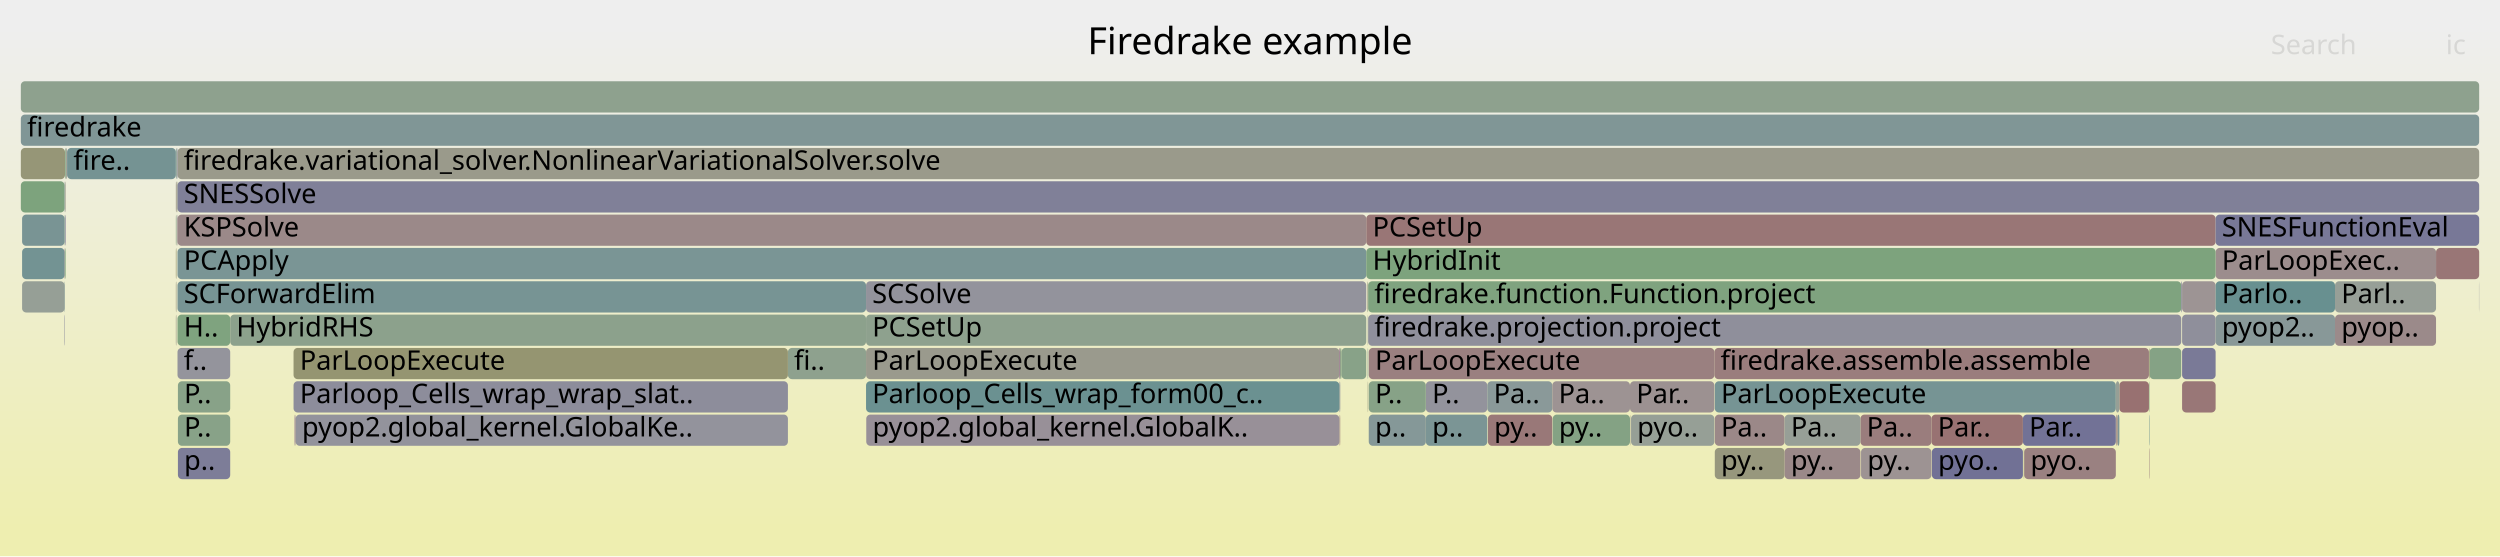
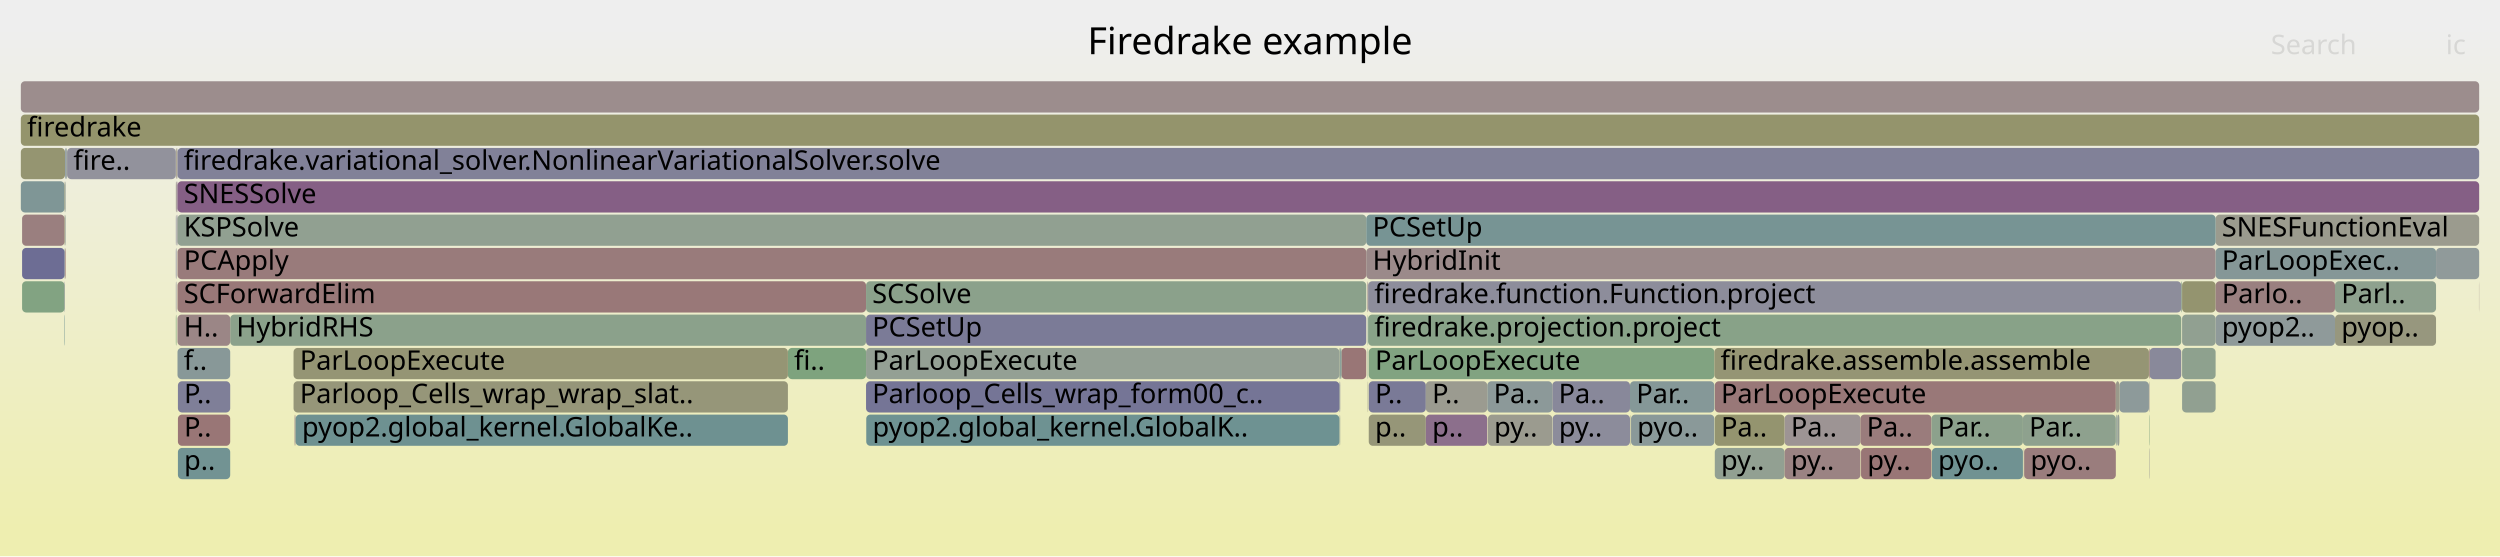
<svg xmlns="http://www.w3.org/2000/svg" version="1.1" width="1200" height="267" viewBox="0 0 1200 267">
  <defs>
    <linearGradient id="background" y1="0" y2="1" x1="0" x2="0">
      <stop stop-color="#eeeeee" offset="5%" />
      <stop stop-color="#eeeeb0" offset="95%" />
    </linearGradient>
  </defs>
  <style type="text/css">
	text { font-family:Verdana; font-size:13px; fill:rgb(0,0,0); }
	#search, #ignorecase { opacity:0.1; cursor:pointer; }
	#search:hover, #search.show, #ignorecase:hover, #ignorecase.show { opacity:1; }
	#subtitle { text-anchor:middle; font-color:rgb(160,160,160); }
	#title { text-anchor:middle; font-size:18px}
	#unzoom { cursor:pointer; }
	#frames &gt; *:hover { stroke:black; stroke-width:0.5; cursor:pointer; }
	.hide { display:none; }
	.parent { opacity:0.5; }
</style>
  <rect x="0.0" y="0" width="1200.0" height="267.0" fill="url(#background)" />
  <text id="title" x="600.00" y="26">Firedrake example</text>
  <text id="details" x="10.00" y="249"> </text>
  <text id="unzoom" x="10.00" y="26" class="hide">Reset Zoom</text>
  <text id="search" x="1090.00" y="26">Search</text>
  <text id="ignorecase" x="1174.00" y="26">ic</text>
  <text id="matched" x="1090.00" y="249"> </text>
  <g id="frames">
    <g>
-       <rect x="84.4" y="119" width="0.3" height="15.0" fill="rgb(148.52,148.52,112.059)" rx="2" ry="2" />
+       <rect x="1189.9" y="135" width="0.1" height="15.0" fill="rgb(155.172,136.32,136.32)" rx="2" ry="2" />
+       <text x="1192.87" y="145.5" />
+     </g>
+     <g>
+       <rect x="10.0" y="87" width="21.0" height="15.0" fill="rgb(126.91,149.94,149.94)" rx="2" ry="2" />
+       <text x="13.00" y="97.5" />
+     </g>
+     <g>
+       <rect x="378.2" y="167" width="37.5" height="15.0" fill="rgb(125.516,163.288,125.516)" rx="2" ry="2" />
+       <text x="381.15" y="177.5">fi..</text>
+     </g>
+     <g>
+       <rect x="10.6" y="135" width="20.4" height="15.0" fill="rgb(130.157,162.533,130.157)" rx="2" ry="2" />
+       <text x="13.59" y="145.5" />
+     </g>
+     <g>
+       <rect x="85.1" y="103" width="0.1" height="15.0" fill="rgb(152.608,116.664,116.664)" rx="2" ry="2" />
+       <text x="88.08" y="113.5" />
+     </g>
+     <g>
+       <rect x="1031.6" y="183" width="0.2" height="15.0" fill="rgb(156.126,143.633,143.633)" rx="2" ry="2" />
+       <text x="1034.61" y="193.5" />
+     </g>
+     <g>
+       <rect x="1047.0" y="135" width="0.4" height="15.0" fill="rgb(136.019,161.578,136.019)" rx="2" ry="2" />
+       <text x="1049.96" y="145.5" />
+     </g>
+     <g>
+       <rect x="31.0" y="151" width="0.2" height="15.0" fill="rgb(110.08,145.576,145.576)" rx="2" ry="2" />
+       <text x="34.02" y="161.5" />
+     </g>
+     <g>
+       <rect x="1017.3" y="183" width="14.2" height="15.0" fill="rgb(140.971,153.585,153.585)" rx="2" ry="2" />
+       <text x="1020.30" y="193.5" />
+     </g>
+     <g>
+       <rect x="1047.4" y="135" width="16.1" height="15.0" fill="rgb(148.236,148.236,110.681)" rx="2" ry="2" />
+       <text x="1050.44" y="145.5" />
+     </g>
+     <g>
+       <rect x="1031.8" y="167" width="15.2" height="15.0" fill="rgb(137.207,137.207,153.976)" rx="2" ry="2" />
+       <text x="1034.79" y="177.5" />
+     </g>
+     <g>
+       <rect x="415.7" y="183" width="227.2" height="15.0" fill="rgb(116.686,116.686,150.004)" rx="2" ry="2" />
+       <text x="418.67" y="193.5">Parloop_Cells_wrap_form00_c..</text>
+     </g>
+     <g>
+       <rect x="656.3" y="135" width="0.2" height="15.0" fill="rgb(156.152,143.831,143.831)" rx="2" ry="2" />
+       <text x="659.30" y="145.5" />
+     </g>
+     <g>
+       <rect x="823.1" y="183" width="192.5" height="15.0" fill="rgb(153.08,120.283,120.283)" rx="2" ry="2" />
+       <text x="826.09" y="193.5">ParLoopExecute</text>
+     </g>
+     <g>
+       <rect x="643.9" y="167" width="11.9" height="15.0" fill="rgb(152.775,117.94,117.94)" rx="2" ry="2" />
+       <text x="646.92" y="177.5" />
+     </g>
+     <g>
+       <rect x="1063.5" y="135" width="57.3" height="15.0" fill="rgb(154.087,127.999,127.999)" rx="2" ry="2" />
+       <text x="1066.48" y="145.5">Parlo..</text>
+     </g>
+     <g>
+       <rect x="31.0" y="135" width="0.2" height="15.0" fill="rgb(140.121,140.121,154.54)" rx="2" ry="2" />
+       <text x="34.02" y="145.5" />
+     </g>
+     <g>
+       <rect x="84.4" y="71" width="0.3" height="15.0" fill="rgb(154.741,133.017,133.017)" rx="2" ry="2" />
+       <text x="87.41" y="81.5" />
+     </g>
+     <g>
+       <rect x="927.3" y="215" width="43.7" height="15.0" fill="rgb(111.771,146.015,146.015)" rx="2" ry="2" />
+       <text x="930.27" y="225.5">pyo..</text>
+     </g>
+     <g>
+       <rect x="642.9" y="167" width="0.4" height="15.0" fill="rgb(141.765,160.643,141.765)" rx="2" ry="2" />
+       <text x="645.87" y="177.5" />
+     </g>
+     <g>
+       <rect x="84.4" y="119" width="0.3" height="15.0" fill="rgb(125.854,125.854,151.778)" rx="2" ry="2" />
      <text x="87.41" y="129.5" />
    </g>
    <g>
-       <rect x="140.9" y="183" width="237.3" height="15.0" fill="rgb(141.077,141.077,154.725)" rx="2" ry="2" />
+       <rect x="1047.4" y="151" width="16.1" height="15.0" fill="rgb(145.277,160.071,145.277)" rx="2" ry="2" />
+       <text x="1050.44" y="161.5" />
+     </g>
+     <g>
+       <rect x="714.2" y="199" width="30.9" height="15.0" fill="rgb(154.886,154.886,142.909)" rx="2" ry="2" />
+       <text x="717.17" y="209.5">py..</text>
+     </g>
+     <g>
+       <rect x="657.0" y="183" width="27.4" height="15.0" fill="rgb(121.912,121.912,151.015)" rx="2" ry="2" />
+       <text x="660.02" y="193.5">P..</text>
+     </g>
+     <g>
+       <rect x="10.0" y="55" width="1180.0" height="15.0" fill="rgb(147.684,147.684,108.005)" rx="2" ry="2" />
+       <text x="13.00" y="65.5">firedrake</text>
+     </g>
+     <g>
+       <rect x="85.2" y="119" width="570.6" height="15.0" fill="rgb(153.381,122.584,122.584)" rx="2" ry="2" />
+       <text x="88.22" y="129.5">PCApply</text>
+     </g>
+     <g>
+       <rect x="10.6" y="103" width="20.4" height="15.0" fill="rgb(153.936,126.841,126.841)" rx="2" ry="2" />
+       <text x="13.59" y="113.5" />
+     </g>
+     <g>
+       <rect x="84.9" y="71" width="0.2" height="15.0" fill="rgb(145.529,160.03,145.529)" rx="2" ry="2" />
+       <text x="87.90" y="81.5" />
+     </g>
+     <g>
+       <rect x="31.2" y="87" width="0.3" height="15.0" fill="rgb(149.209,159.431,149.209)" rx="2" ry="2" />
+       <text x="34.17" y="97.5" />
+     </g>
+     <g>
+       <rect x="85.2" y="135" width="330.5" height="15.0" fill="rgb(153.088,120.342,120.342)" rx="2" ry="2" />
+       <text x="88.22" y="145.5">SCForwardElim</text>
+     </g>
+     <g>
+       <rect x="85.4" y="199" width="25.1" height="15.0" fill="rgb(152.722,117.533,117.533)" rx="2" ry="2" />
+       <text x="88.36" y="209.5">P..</text>
+     </g>
+     <g>
+       <rect x="415.7" y="167" width="227.2" height="15.0" fill="rgb(147.933,159.639,147.933)" rx="2" ry="2" />
+       <text x="418.67" y="177.5">ParLoopExecute</text>
+     </g>
+     <g>
+       <rect x="85.1" y="87" width="0.1" height="15.0" fill="rgb(145.453,145.453,155.571)" rx="2" ry="2" />
+       <text x="88.08" y="97.5" />
+     </g>
+     <g>
+       <rect x="31.8" y="71" width="0.4" height="15.0" fill="rgb(144.745,160.158,144.745)" rx="2" ry="2" />
+       <text x="34.77" y="81.5" />
+     </g>
+     <g>
+       <rect x="1120.8" y="135" width="48.5" height="15.0" fill="rgb(141.842,160.63,141.842)" rx="2" ry="2" />
+       <text x="1123.83" y="145.5">Parl..</text>
+     </g>
+     <g>
+       <rect x="657.0" y="199" width="27.4" height="15.0" fill="rgb(150.078,150.078,119.606)" rx="2" ry="2" />
+       <text x="660.02" y="209.5">p..</text>
+     </g>
+     <g>
+       <rect x="656.5" y="167" width="0.2" height="15.0" fill="rgb(113.891,146.564,146.564)" rx="2" ry="2" />
+       <text x="659.53" y="177.5" />
+     </g>
+     <g>
+       <rect x="85.4" y="183" width="25.1" height="15.0" fill="rgb(126.799,126.799,151.961)" rx="2" ry="2" />
+       <text x="88.36" y="193.5">P..</text>
+     </g>
+     <g>
+       <rect x="110.5" y="151" width="305.2" height="15.0" fill="rgb(139.302,161.044,139.302)" rx="2" ry="2" />
+       <text x="113.46" y="161.5">HybridRHS</text>
+     </g>
+     <g>
+       <rect x="31.0" y="119" width="0.2" height="15.0" fill="rgb(139.5,161.012,139.5)" rx="2" ry="2" />
+       <text x="34.02" y="129.5" />
+     </g>
+     <g>
+       <rect x="85.2" y="71" width="1104.8" height="15.0" fill="rgb(128.941,128.941,152.376)" rx="2" ry="2" />
+       <text x="88.22" y="81.5">firedrake.variational_solver.NonlinearVariationalSolver.solve</text>
+     </g>
+     <g>
+       <rect x="85.4" y="215" width="25.1" height="15.0" fill="rgb(114.365,146.687,146.687)" rx="2" ry="2" />
+       <text x="88.36" y="225.5">p..</text>
+     </g>
+     <g>
+       <rect x="1063.5" y="103" width="126.5" height="15.0" fill="rgb(154.662,154.662,141.824)" rx="2" ry="2" />
+       <text x="1066.48" y="113.5">SNESFunctionEval</text>
+     </g>
+     <g>
+       <rect x="745.1" y="183" width="37.3" height="15.0" fill="rgb(136.155,136.155,153.772)" rx="2" ry="2" />
+       <text x="748.14" y="193.5">Pa..</text>
+     </g>
+     <g>
+       <rect x="31.2" y="71" width="0.3" height="15.0" fill="rgb(115.994,147.11,147.11)" rx="2" ry="2" />
+       <text x="34.17" y="81.5" />
+     </g>
+     <g>
+       <rect x="656.5" y="135" width="0.2" height="15.0" fill="rgb(154.638,132.228,132.228)" rx="2" ry="2" />
+       <text x="659.53" y="145.5" />
+     </g>
+     <g>
+       <rect x="657.0" y="167" width="165.9" height="15.0" fill="rgb(129.443,162.649,129.443)" rx="2" ry="2" />
+       <text x="660.02" y="177.5">ParLoopExecute</text>
+     </g>
+     <g>
+       <rect x="893.3" y="215" width="33.8" height="15.0" fill="rgb(152.79,118.059,118.059)" rx="2" ry="2" />
+       <text x="896.32" y="225.5">py..</text>
+     </g>
+     <g>
+       <rect x="1047.4" y="167" width="16.1" height="15.0" fill="rgb(142.38,160.543,142.38)" rx="2" ry="2" />
+       <text x="1050.44" y="177.5" />
+     </g>
+     <g>
+       <rect x="1063.5" y="151" width="57.3" height="15.0" fill="rgb(142.759,154.049,154.049)" rx="2" ry="2" />
+       <text x="1066.48" y="161.5">pyop2..</text>
+     </g>
+     <g>
+       <rect x="656.7" y="135" width="390.3" height="15.0" fill="rgb(141.137,141.137,154.736)" rx="2" ry="2" />
+       <text x="659.67" y="145.5">firedrake.function.Function.project</text>
+     </g>
+     <g>
+       <rect x="822.9" y="167" width="208.6" height="15.0" fill="rgb(149.297,149.297,115.824)" rx="2" ry="2" />
+       <text x="825.88" y="177.5">firedrake.assemble.assemble</text>
+     </g>
+     <g>
+       <rect x="10.0" y="71" width="21.2" height="15.0" fill="rgb(148.647,148.647,112.675)" rx="2" ry="2" />
+       <text x="13.00" y="81.5" />
+     </g>
+     <g>
+       <rect x="84.4" y="103" width="0.3" height="15.0" fill="rgb(143.735,143.735,155.239)" rx="2" ry="2" />
+       <text x="87.41" y="113.5" />
+     </g>
+     <g>
+       <rect x="642.9" y="183" width="0.1" height="15.0" fill="rgb(111.818,146.027,146.027)" rx="2" ry="2" />
+       <text x="645.87" y="193.5" />
+     </g>
+     <g>
+       <rect x="823.1" y="215" width="33.5" height="15.0" fill="rgb(146.194,159.922,146.194)" rx="2" ry="2" />
+       <text x="826.09" y="225.5">py..</text>
+     </g>
+     <g>
+       <rect x="31.2" y="119" width="0.3" height="15.0" fill="rgb(153.546,123.855,123.855)" rx="2" ry="2" />
+       <text x="34.17" y="129.5" />
+     </g>
+     <g>
+       <rect x="971.4" y="215" width="0.2" height="15.0" fill="rgb(134.467,134.467,153.445)" rx="2" ry="2" />
+       <text x="974.40" y="225.5" />
+     </g>
+     <g>
+       <rect x="643.0" y="183" width="0.3" height="15.0" fill="rgb(128.221,128.221,152.236)" rx="2" ry="2" />
+       <text x="646.01" y="193.5" />
+     </g>
+     <g>
+       <rect x="84.9" y="87" width="0.2" height="15.0" fill="rgb(138.36,107.673,138.36)" rx="2" ry="2" />
+       <text x="87.90" y="97.5" />
+     </g>
+     <g>
+       <rect x="415.7" y="135" width="240.1" height="15.0" fill="rgb(138.754,161.133,138.754)" rx="2" ry="2" />
+       <text x="418.67" y="145.5">SCSolve</text>
+     </g>
+     <g>
+       <rect x="31.2" y="103" width="0.3" height="15.0" fill="rgb(150.289,159.255,150.289)" rx="2" ry="2" />
+       <text x="34.17" y="113.5" />
+     </g>
+     <g>
+       <rect x="10.0" y="39" width="1180.0" height="15.0" fill="rgb(155.774,140.934,140.934)" rx="2" ry="2" />
+       <text x="13.00" y="49.5" />
+     </g>
+     <g>
+       <rect x="84.9" y="103" width="0.2" height="15.0" fill="rgb(114.637,114.637,149.607)" rx="2" ry="2" />
+       <text x="87.90" y="113.5" />
+     </g>
+     <g>
+       <rect x="1015.6" y="183" width="1.7" height="15.0" fill="rgb(153.991,153.991,138.57)" rx="2" ry="2" />
+       <text x="1018.60" y="193.5" />
+     </g>
+     <g>
+       <rect x="782.9" y="199" width="40.0" height="15.0" fill="rgb(137.698,152.736,152.736)" rx="2" ry="2" />
+       <text x="785.86" y="209.5">pyo..</text>
+     </g>
+     <g>
+       <rect x="85.2" y="103" width="570.6" height="15.0" fill="rgb(144.904,160.132,144.904)" rx="2" ry="2" />
+       <text x="88.22" y="113.5">KSPSolve</text>
+     </g>
+     <g>
+       <rect x="656.7" y="151" width="390.3" height="15.0" fill="rgb(135.866,161.603,135.866)" rx="2" ry="2" />
+       <text x="659.67" y="161.5">firedrake.projection.project</text>
+     </g>
+     <g>
+       <rect x="643.0" y="199" width="0.3" height="15.0" fill="rgb(147.724,159.673,147.724)" rx="2" ry="2" />
+       <text x="646.01" y="209.5" />
+     </g>
+     <g>
+       <rect x="745.3" y="199" width="37.1" height="15.0" fill="rgb(140.006,140.006,154.517)" rx="2" ry="2" />
+       <text x="748.26" y="209.5">py..</text>
+     </g>
+     <g>
+       <rect x="823.1" y="199" width="33.5" height="15.0" fill="rgb(148.229,148.229,110.648)" rx="2" ry="2" />
+       <text x="826.09" y="209.5">Pa..</text>
+     </g>
+     <g>
+       <rect x="31.0" y="103" width="0.2" height="15.0" fill="rgb(148.409,148.409,111.518)" rx="2" ry="2" />
+       <text x="34.02" y="113.5" />
+     </g>
+     <g>
+       <rect x="141.4" y="199" width="0.4" height="15.0" fill="rgb(155.026,135.2,135.2)" rx="2" ry="2" />
+       <text x="144.44" y="209.5" />
+     </g>
+     <g>
+       <rect x="1015.8" y="199" width="0.6" height="15.0" fill="rgb(132.138,151.295,151.295)" rx="2" ry="2" />
+       <text x="1018.76" y="209.5" />
+     </g>
+     <g>
+       <rect x="84.7" y="87" width="0.2" height="15.0" fill="rgb(133.618,95.522,133.618)" rx="2" ry="2" />
+       <text x="87.72" y="97.5" />
+     </g>
+     <g>
+       <rect x="85.2" y="151" width="25.3" height="15.0" fill="rgb(154.934,134.492,134.492)" rx="2" ry="2" />
+       <text x="88.22" y="161.5">H..</text>
+     </g>
+     <g>
+       <rect x="655.8" y="103" width="407.7" height="15.0" fill="rgb(119.125,147.921,147.921)" rx="2" ry="2" />
+       <text x="658.85" y="113.5">PCSetUp</text>
+     </g>
+     <g>
+       <rect x="85.2" y="167" width="25.3" height="15.0" fill="rgb(136.36,152.39,152.39)" rx="2" ry="2" />
+       <text x="88.22" y="177.5">f..</text>
+     </g>
+     <g>
+       <rect x="85.1" y="71" width="0.1" height="15.0" fill="rgb(154.463,130.885,130.885)" rx="2" ry="2" />
+       <text x="88.08" y="81.5" />
+     </g>
+     <g>
+       <rect x="1031.6" y="215" width="0.2" height="15.0" fill="rgb(155.881,155.881,147.73)" rx="2" ry="2" />
+       <text x="1034.61" y="225.5" />
+     </g>
+     <g>
+       <rect x="415.8" y="199" width="227.1" height="15.0" fill="rgb(110.439,145.669,145.669)" rx="2" ry="2" />
+       <text x="418.80" y="209.5">pyop2.global_kernel.GlobalK..</text>
+     </g>
+     <g>
+       <rect x="32.2" y="71" width="52.2" height="15.0" fill="rgb(145.535,145.535,155.587)" rx="2" ry="2" />
+       <text x="35.24" y="81.5">fire..</text>
+     </g>
+     <g>
+       <rect x="856.6" y="199" width="36.4" height="15.0" fill="rgb(156.702,148.05,148.05)" rx="2" ry="2" />
+       <text x="859.63" y="209.5">Pa..</text>
+     </g>
+     <g>
+       <rect x="84.4" y="135" width="0.3" height="15.0" fill="rgb(146.71,146.71,155.815)" rx="2" ry="2" />
+       <text x="87.41" y="145.5" />
+     </g>
+     <g>
+       <rect x="971.0" y="199" width="44.6" height="15.0" fill="rgb(141.633,160.664,141.633)" rx="2" ry="2" />
+       <text x="973.98" y="209.5">Par..</text>
+     </g>
+     <g>
+       <rect x="31.0" y="87" width="0.2" height="15.0" fill="rgb(149.581,149.581,117.2)" rx="2" ry="2" />
+       <text x="34.02" y="97.5" />
+     </g>
+     <g>
+       <rect x="782.7" y="199" width="0.2" height="15.0" fill="rgb(153.351,153.351,135.472)" rx="2" ry="2" />
+       <text x="785.66" y="209.5" />
+     </g>
+     <g>
+       <rect x="140.9" y="167" width="237.3" height="15.0" fill="rgb(149.362,149.362,116.138)" rx="2" ry="2" />
+       <text x="143.92" y="177.5">ParLoopExecute</text>
+     </g>
+     <g>
+       <rect x="893.0" y="199" width="34.1" height="15.0" fill="rgb(153.566,124.008,124.008)" rx="2" ry="2" />
+       <text x="896.01" y="209.5">Pa..</text>
+     </g>
+     <g>
+       <rect x="656.5" y="151" width="0.2" height="15.0" fill="rgb(112.548,146.216,146.216)" rx="2" ry="2" />
+       <text x="659.53" y="161.5" />
+     </g>
+     <g>
+       <rect x="141.8" y="199" width="0.1" height="15.0" fill="rgb(155.421,138.227,138.227)" rx="2" ry="2" />
+       <text x="144.80" y="209.5" />
+     </g>
+     <g>
+       <rect x="84.4" y="151" width="0.3" height="15.0" fill="rgb(124.406,163.469,124.406)" rx="2" ry="2" />
+       <text x="87.41" y="161.5" />
+     </g>
+     <g>
+       <rect x="684.4" y="183" width="29.5" height="15.0" fill="rgb(155.07,155.07,143.8)" rx="2" ry="2" />
+       <text x="687.42" y="193.5">P..</text>
+     </g>
+     <g>
+       <rect x="655.8" y="119" width="407.7" height="15.0" fill="rgb(155.339,137.6,137.6)" rx="2" ry="2" />
+       <text x="658.85" y="129.5">HybridInit</text>
+     </g>
+     <g>
+       <rect x="1016.4" y="199" width="0.9" height="15.0" fill="rgb(149.867,159.324,149.867)" rx="2" ry="2" />
+       <text x="1019.36" y="209.5" />
+     </g>
+     <g>
+       <rect x="1031.6" y="199" width="0.2" height="15.0" fill="rgb(129.093,162.706,129.093)" rx="2" ry="2" />
+       <text x="1034.61" y="209.5" />
+     </g>
+     <g>
+       <rect x="1047.4" y="183" width="16.1" height="15.0" fill="rgb(145.151,160.092,145.151)" rx="2" ry="2" />
+       <text x="1050.44" y="193.5" />
+     </g>
+     <g>
+       <rect x="856.6" y="215" width="36.4" height="15.0" fill="rgb(154.522,131.338,131.338)" rx="2" ry="2" />
+       <text x="859.63" y="225.5">py..</text>
+     </g>
+     <g>
+       <rect x="713.9" y="183" width="31.2" height="15.0" fill="rgb(140.059,153.349,153.349)" rx="2" ry="2" />
+       <text x="716.95" y="193.5">Pa..</text>
+     </g>
+     <g>
+       <rect x="971.6" y="215" width="44.0" height="15.0" fill="rgb(153.727,125.237,125.237)" rx="2" ry="2" />
+       <text x="974.61" y="225.5">pyo..</text>
+     </g>
+     <g>
+       <rect x="656.5" y="183" width="0.2" height="15.0" fill="rgb(151.857,151.857,128.23)" rx="2" ry="2" />
+       <text x="659.53" y="193.5" />
+     </g>
+     <g>
+       <rect x="31.5" y="71" width="0.3" height="15.0" fill="rgb(133.349,133.349,153.229)" rx="2" ry="2" />
+       <text x="34.45" y="81.5" />
+     </g>
+     <g>
+       <rect x="1063.5" y="119" width="105.8" height="15.0" fill="rgb(132.611,151.418,151.418)" rx="2" ry="2" />
+       <text x="1066.48" y="129.5">ParLoopExec..</text>
+     </g>
+     <g>
+       <rect x="643.3" y="167" width="0.6" height="15.0" fill="rgb(116.608,147.269,147.269)" rx="2" ry="2" />
+       <text x="646.25" y="177.5" />
+     </g>
+     <g>
+       <rect x="84.4" y="87" width="0.3" height="15.0" fill="rgb(154.163,154.163,139.403)" rx="2" ry="2" />
+       <text x="87.41" y="97.5" />
+     </g>
+     <g>
+       <rect x="684.4" y="199" width="29.5" height="15.0" fill="rgb(139.754,111.244,139.754)" rx="2" ry="2" />
+       <text x="687.42" y="209.5">p..</text>
+     </g>
+     <g>
+       <rect x="415.7" y="151" width="240.1" height="15.0" fill="rgb(123.149,123.149,151.255)" rx="2" ry="2" />
+       <text x="418.67" y="161.5">PCSetUp</text>
+     </g>
+     <g>
+       <rect x="84.7" y="71" width="0.2" height="15.0" fill="rgb(149.357,149.357,116.115)" rx="2" ry="2" />
+       <text x="87.72" y="81.5" />
+     </g>
+     <g>
+       <rect x="140.9" y="183" width="237.3" height="15.0" fill="rgb(150.369,150.369,121.021)" rx="2" ry="2" />
      <text x="143.92" y="193.5">Parloop_Cells_wrap_wrap_slat..</text>
    </g>
    <g>
-       <rect x="1016.4" y="199" width="0.9" height="15.0" fill="rgb(126.485,149.83,149.83)" rx="2" ry="2" />
-       <text x="1019.36" y="209.5" />
-     </g>
-     <g>
-       <rect x="655.8" y="103" width="407.7" height="15.0" fill="rgb(152.827,118.342,118.342)" rx="2" ry="2" />
-       <text x="658.85" y="113.5">PCSetUp</text>
-     </g>
-     <g>
-       <rect x="10.0" y="87" width="21.0" height="15.0" fill="rgb(124.535,163.448,124.535)" rx="2" ry="2" />
-       <text x="13.00" y="97.5" />
-     </g>
-     <g>
-       <rect x="85.4" y="183" width="25.1" height="15.0" fill="rgb(135.949,161.59,135.949)" rx="2" ry="2" />
-       <text x="88.36" y="193.5">P..</text>
-     </g>
-     <g>
-       <rect x="85.4" y="199" width="25.1" height="15.0" fill="rgb(135.533,161.657,135.533)" rx="2" ry="2" />
-       <text x="88.36" y="209.5">P..</text>
-     </g>
-     <g>
-       <rect x="927.1" y="199" width="43.9" height="15.0" fill="rgb(152.208,113.595,113.595)" rx="2" ry="2" />
+       <rect x="85.2" y="87" width="1104.8" height="15.0" fill="rgb(133.367,94.878,133.367)" rx="2" ry="2" />
+       <text x="88.22" y="97.5">SNESSolve</text>
+     </g>
+     <g>
+       <rect x="782.4" y="183" width="40.5" height="15.0" fill="rgb(133.233,151.579,151.579)" rx="2" ry="2" />
+       <text x="785.44" y="193.5">Par..</text>
+     </g>
+     <g>
+       <rect x="1120.8" y="151" width="48.5" height="15.0" fill="rgb(151.334,151.334,125.697)" rx="2" ry="2" />
+       <text x="1123.83" y="161.5">pyop..</text>
+     </g>
+     <g>
+       <rect x="1031.5" y="167" width="0.3" height="15.0" fill="rgb(152.374,114.864,114.864)" rx="2" ry="2" />
+       <text x="1034.49" y="177.5" />
+     </g>
+     <g>
+       <rect x="927.1" y="199" width="43.9" height="15.0" fill="rgb(140.032,160.925,140.032)" rx="2" ry="2" />
      <text x="930.12" y="209.5">Par..</text>
    </g>
    <g>
-       <rect x="31.2" y="71" width="0.3" height="15.0" fill="rgb(131.903,162.248,131.903)" rx="2" ry="2" />
-       <text x="34.17" y="81.5" />
-     </g>
-     <g>
-       <rect x="823.1" y="183" width="192.5" height="15.0" fill="rgb(117.566,147.517,147.517)" rx="2" ry="2" />
-       <text x="826.09" y="193.5">ParLoopExecute</text>
-     </g>
-     <g>
-       <rect x="657.0" y="167" width="165.9" height="15.0" fill="rgb(154.099,128.094,128.094)" rx="2" ry="2" />
-       <text x="660.02" y="177.5">ParLoopExecute</text>
-     </g>
-     <g>
-       <rect x="1031.8" y="167" width="15.2" height="15.0" fill="rgb(133.103,162.053,133.103)" rx="2" ry="2" />
-       <text x="1034.79" y="177.5" />
-     </g>
-     <g>
-       <rect x="84.9" y="103" width="0.2" height="15.0" fill="rgb(139.209,109.847,139.209)" rx="2" ry="2" />
-       <text x="87.90" y="113.5" />
-     </g>
-     <g>
-       <rect x="415.7" y="151" width="240.1" height="15.0" fill="rgb(141.891,160.622,141.891)" rx="2" ry="2" />
-       <text x="418.67" y="161.5">PCSetUp</text>
-     </g>
-     <g>
-       <rect x="782.7" y="199" width="0.2" height="15.0" fill="rgb(153.388,153.388,135.65)" rx="2" ry="2" />
-       <text x="785.66" y="209.5" />
-     </g>
-     <g>
-       <rect x="1063.5" y="103" width="126.5" height="15.0" fill="rgb(119.969,119.969,150.639)" rx="2" ry="2" />
-       <text x="1066.48" y="113.5">SNESFunctionEval</text>
-     </g>
-     <g>
-       <rect x="1031.5" y="167" width="0.3" height="15.0" fill="rgb(148.03,148.03,109.685)" rx="2" ry="2" />
-       <text x="1034.49" y="177.5" />
-     </g>
-     <g>
-       <rect x="684.4" y="183" width="29.5" height="15.0" fill="rgb(147.419,147.419,155.952)" rx="2" ry="2" />
-       <text x="687.42" y="193.5">P..</text>
-     </g>
-     <g>
-       <rect x="643.0" y="199" width="0.3" height="15.0" fill="rgb(152.788,118.044,118.044)" rx="2" ry="2" />
-       <text x="646.01" y="209.5" />
-     </g>
-     <g>
-       <rect x="141.8" y="199" width="0.1" height="15.0" fill="rgb(151.862,151.862,128.255)" rx="2" ry="2" />
-       <text x="144.80" y="209.5" />
-     </g>
-     <g>
-       <rect x="714.2" y="199" width="30.9" height="15.0" fill="rgb(153.094,120.387,120.387)" rx="2" ry="2" />
-       <text x="717.17" y="209.5">py..</text>
-     </g>
-     <g>
-       <rect x="713.9" y="183" width="31.2" height="15.0" fill="rgb(137.723,152.743,152.743)" rx="2" ry="2" />
-       <text x="716.95" y="193.5">Pa..</text>
-     </g>
-     <g>
-       <rect x="415.8" y="199" width="227.1" height="15.0" fill="rgb(152.468,143.824,152.468)" rx="2" ry="2" />
-       <text x="418.80" y="209.5">pyop2.global_kernel.GlobalK..</text>
-     </g>
-     <g>
-       <rect x="84.9" y="71" width="0.2" height="15.0" fill="rgb(120.034,120.034,150.652)" rx="2" ry="2" />
-       <text x="87.90" y="81.5" />
-     </g>
-     <g>
-       <rect x="31.8" y="71" width="0.4" height="15.0" fill="rgb(155.963,142.384,142.384)" rx="2" ry="2" />
-       <text x="34.77" y="81.5" />
-     </g>
-     <g>
-       <rect x="85.1" y="87" width="0.1" height="15.0" fill="rgb(126.432,163.139,126.432)" rx="2" ry="2" />
-       <text x="88.08" y="97.5" />
-     </g>
-     <g>
-       <rect x="1047.4" y="135" width="16.1" height="15.0" fill="rgb(156.641,147.582,147.582)" rx="2" ry="2" />
-       <text x="1050.44" y="145.5" />
-     </g>
-     <g>
-       <rect x="378.2" y="167" width="37.5" height="15.0" fill="rgb(141.796,160.638,141.796)" rx="2" ry="2" />
-       <text x="381.15" y="177.5">fi..</text>
-     </g>
-     <g>
-       <rect x="31.2" y="103" width="0.3" height="15.0" fill="rgb(129.25,129.25,152.435)" rx="2" ry="2" />
-       <text x="34.17" y="113.5" />
-     </g>
-     <g>
-       <rect x="1047.4" y="167" width="16.1" height="15.0" fill="rgb(122.289,122.289,151.088)" rx="2" ry="2" />
-       <text x="1050.44" y="177.5" />
-     </g>
-     <g>
-       <rect x="643.0" y="183" width="0.3" height="15.0" fill="rgb(122.179,122.179,151.067)" rx="2" ry="2" />
-       <text x="646.01" y="193.5" />
-     </g>
-     <g>
-       <rect x="84.4" y="135" width="0.3" height="15.0" fill="rgb(152.765,152.765,132.628)" rx="2" ry="2" />
-       <text x="87.41" y="145.5" />
-     </g>
-     <g>
-       <rect x="31.0" y="87" width="0.2" height="15.0" fill="rgb(136.119,152.327,152.327)" rx="2" ry="2" />
-       <text x="34.02" y="97.5" />
-     </g>
-     <g>
-       <rect x="415.7" y="135" width="240.1" height="15.0" fill="rgb(147.192,147.192,155.908)" rx="2" ry="2" />
-       <text x="418.67" y="145.5">SCSolve</text>
-     </g>
-     <g>
-       <rect x="141.9" y="199" width="236.3" height="15.0" fill="rgb(147.343,147.343,155.937)" rx="2" ry="2" />
+       <rect x="1169.3" y="119" width="20.7" height="15.0" fill="rgb(144.313,154.451,154.451)" rx="2" ry="2" />
+       <text x="1172.29" y="129.5" />
+     </g>
+     <g>
+       <rect x="141.9" y="199" width="236.3" height="15.0" fill="rgb(109.562,145.442,145.442)" rx="2" ry="2" />
      <text x="144.95" y="209.5">pyop2.global_kernel.GlobalKe..</text>
    </g>
    <g>
-       <rect x="971.0" y="199" width="44.6" height="15.0" fill="rgb(114.392,114.392,149.56)" rx="2" ry="2" />
-       <text x="973.98" y="209.5">Par..</text>
-     </g>
-     <g>
-       <rect x="1031.6" y="215" width="0.2" height="15.0" fill="rgb(153.567,124.012,124.012)" rx="2" ry="2" />
-       <text x="1034.61" y="225.5" />
-     </g>
-     <g>
-       <rect x="643.3" y="167" width="0.6" height="15.0" fill="rgb(124.999,163.372,124.999)" rx="2" ry="2" />
-       <text x="646.25" y="177.5" />
-     </g>
-     <g>
-       <rect x="782.9" y="199" width="40.0" height="15.0" fill="rgb(149.992,159.304,149.992)" rx="2" ry="2" />
-       <text x="785.86" y="209.5">pyo..</text>
-     </g>
-     <g>
-       <rect x="84.4" y="151" width="0.3" height="15.0" fill="rgb(153.772,153.772,137.509)" rx="2" ry="2" />
-       <text x="87.41" y="161.5" />
-     </g>
-     <g>
-       <rect x="1017.3" y="183" width="14.2" height="15.0" fill="rgb(152.089,112.684,112.684)" rx="2" ry="2" />
-       <text x="1020.30" y="193.5" />
-     </g>
-     <g>
-       <rect x="85.2" y="71" width="1104.8" height="15.0" fill="rgb(153.992,153.992,138.578)" rx="2" ry="2" />
-       <text x="88.22" y="81.5">firedrake.variational_solver.NonlinearVariationalSolver.solve</text>
-     </g>
-     <g>
-       <rect x="642.9" y="183" width="0.1" height="15.0" fill="rgb(154.234,154.234,139.751)" rx="2" ry="2" />
-       <text x="645.87" y="193.5" />
-     </g>
-     <g>
-       <rect x="31.0" y="151" width="0.2" height="15.0" fill="rgb(131.153,131.153,152.804)" rx="2" ry="2" />
-       <text x="34.02" y="161.5" />
-     </g>
-     <g>
-       <rect x="84.4" y="87" width="0.3" height="15.0" fill="rgb(156.439,146.032,146.032)" rx="2" ry="2" />
-       <text x="87.41" y="97.5" />
-     </g>
-     <g>
-       <rect x="85.2" y="151" width="25.3" height="15.0" fill="rgb(126.616,163.109,126.616)" rx="2" ry="2" />
-       <text x="88.22" y="161.5">H..</text>
-     </g>
-     <g>
-       <rect x="1120.8" y="151" width="48.5" height="15.0" fill="rgb(155.448,138.436,138.436)" rx="2" ry="2" />
-       <text x="1123.83" y="161.5">pyop..</text>
-     </g>
-     <g>
-       <rect x="10.0" y="39" width="1180.0" height="15.0" fill="rgb(141.787,160.639,141.787)" rx="2" ry="2" />
-       <text x="13.00" y="49.5" />
-     </g>
-     <g>
-       <rect x="415.7" y="167" width="227.2" height="15.0" fill="rgb(154.442,154.442,140.756)" rx="2" ry="2" />
-       <text x="418.67" y="177.5">ParLoopExecute</text>
-     </g>
-     <g>
-       <rect x="1169.3" y="119" width="20.7" height="15.0" fill="rgb(152.751,117.76,117.76)" rx="2" ry="2" />
-       <text x="1172.29" y="129.5" />
-     </g>
-     <g>
-       <rect x="971.6" y="215" width="44.0" height="15.0" fill="rgb(154.275,129.442,129.442)" rx="2" ry="2" />
-       <text x="974.61" y="225.5">pyo..</text>
-     </g>
-     <g>
-       <rect x="657.0" y="199" width="27.4" height="15.0" fill="rgb(133.196,151.569,151.569)" rx="2" ry="2" />
-       <text x="660.02" y="209.5">p..</text>
-     </g>
-     <g>
-       <rect x="1047.4" y="151" width="16.1" height="15.0" fill="rgb(143.298,143.298,155.155)" rx="2" ry="2" />
-       <text x="1050.44" y="161.5" />
-     </g>
-     <g>
-       <rect x="893.0" y="199" width="34.1" height="15.0" fill="rgb(153.673,124.827,124.827)" rx="2" ry="2" />
-       <text x="896.01" y="209.5">Pa..</text>
-     </g>
-     <g>
-       <rect x="10.6" y="135" width="20.4" height="15.0" fill="rgb(150.469,159.226,150.469)" rx="2" ry="2" />
-       <text x="13.59" y="145.5" />
-     </g>
-     <g>
-       <rect x="141.4" y="199" width="0.4" height="15.0" fill="rgb(142.079,117.203,142.079)" rx="2" ry="2" />
-       <text x="144.44" y="209.5" />
-     </g>
-     <g>
-       <rect x="85.1" y="103" width="0.1" height="15.0" fill="rgb(146.225,159.917,146.225)" rx="2" ry="2" />
-       <text x="88.08" y="113.5" />
-     </g>
-     <g>
-       <rect x="656.7" y="135" width="390.3" height="15.0" fill="rgb(126.861,163.069,126.861)" rx="2" ry="2" />
-       <text x="659.67" y="145.5">firedrake.function.Function.project</text>
-     </g>
-     <g>
-       <rect x="1031.6" y="199" width="0.2" height="15.0" fill="rgb(105.616,144.419,144.419)" rx="2" ry="2" />
-       <text x="1034.61" y="209.5" />
-     </g>
-     <g>
-       <rect x="1047.4" y="183" width="16.1" height="15.0" fill="rgb(152.855,118.553,118.553)" rx="2" ry="2" />
-       <text x="1050.44" y="193.5" />
-     </g>
-     <g>
-       <rect x="745.3" y="199" width="37.1" height="15.0" fill="rgb(132.002,162.232,132.002)" rx="2" ry="2" />
-       <text x="748.26" y="209.5">py..</text>
-     </g>
-     <g>
-       <rect x="656.5" y="167" width="0.2" height="15.0" fill="rgb(104.665,144.172,144.172)" rx="2" ry="2" />
-       <text x="659.53" y="177.5" />
-     </g>
-     <g>
-       <rect x="656.5" y="135" width="0.2" height="15.0" fill="rgb(149.659,159.358,149.659)" rx="2" ry="2" />
-       <text x="659.53" y="145.5" />
-     </g>
-     <g>
-       <rect x="84.9" y="87" width="0.2" height="15.0" fill="rgb(149.716,149.716,117.853)" rx="2" ry="2" />
-       <text x="87.90" y="97.5" />
-     </g>
-     <g>
-       <rect x="415.7" y="183" width="227.2" height="15.0" fill="rgb(106.714,144.704,144.704)" rx="2" ry="2" />
-       <text x="418.67" y="193.5">Parloop_Cells_wrap_form00_c..</text>
-     </g>
-     <g>
-       <rect x="642.9" y="167" width="0.4" height="15.0" fill="rgb(133.53,95.296,133.53)" rx="2" ry="2" />
-       <text x="645.87" y="177.5" />
-     </g>
-     <g>
-       <rect x="84.4" y="103" width="0.3" height="15.0" fill="rgb(134.291,161.86,134.291)" rx="2" ry="2" />
-       <text x="87.41" y="113.5" />
-     </g>
-     <g>
-       <rect x="971.4" y="215" width="0.2" height="15.0" fill="rgb(149.331,149.331,115.988)" rx="2" ry="2" />
-       <text x="974.40" y="225.5" />
-     </g>
-     <g>
-       <rect x="1015.6" y="183" width="1.7" height="15.0" fill="rgb(150.182,159.273,150.182)" rx="2" ry="2" />
-       <text x="1018.60" y="193.5" />
-     </g>
-     <g>
-       <rect x="85.2" y="87" width="1104.8" height="15.0" fill="rgb(127.685,127.685,152.133)" rx="2" ry="2" />
-       <text x="88.22" y="97.5">SNESSolve</text>
-     </g>
-     <g>
-       <rect x="927.3" y="215" width="43.7" height="15.0" fill="rgb(112.679,112.679,149.228)" rx="2" ry="2" />
-       <text x="930.27" y="225.5">pyo..</text>
-     </g>
-     <g>
-       <rect x="745.1" y="183" width="37.3" height="15.0" fill="rgb(156.545,146.841,146.841)" rx="2" ry="2" />
-       <text x="748.14" y="193.5">Pa..</text>
-     </g>
-     <g>
-       <rect x="85.4" y="215" width="25.1" height="15.0" fill="rgb(124.799,124.799,151.574)" rx="2" ry="2" />
-       <text x="88.36" y="225.5">p..</text>
-     </g>
-     <g>
-       <rect x="140.9" y="167" width="237.3" height="15.0" fill="rgb(148.741,148.741,113.128)" rx="2" ry="2" />
-       <text x="143.92" y="177.5">ParLoopExecute</text>
-     </g>
-     <g>
-       <rect x="110.5" y="151" width="305.2" height="15.0" fill="rgb(140,160.93,140)" rx="2" ry="2" />
-       <text x="113.46" y="161.5">HybridRHS</text>
-     </g>
-     <g>
-       <rect x="684.4" y="199" width="29.5" height="15.0" fill="rgb(123.427,149.037,149.037)" rx="2" ry="2" />
-       <text x="687.42" y="209.5">p..</text>
-     </g>
-     <g>
-       <rect x="10.0" y="55" width="1180.0" height="15.0" fill="rgb(127.526,150.099,150.099)" rx="2" ry="2" />
-       <text x="13.00" y="65.5">firedrake</text>
-     </g>
-     <g>
-       <rect x="85.2" y="135" width="330.5" height="15.0" fill="rgb(118.811,147.84,147.84)" rx="2" ry="2" />
-       <text x="88.22" y="145.5">SCForwardElim</text>
-     </g>
-     <g>
-       <rect x="1015.8" y="199" width="0.6" height="15.0" fill="rgb(154.135,128.371,128.371)" rx="2" ry="2" />
-       <text x="1018.76" y="209.5" />
-     </g>
-     <g>
-       <rect x="1031.6" y="183" width="0.2" height="15.0" fill="rgb(124.978,163.376,124.978)" rx="2" ry="2" />
-       <text x="1034.61" y="193.5" />
-     </g>
-     <g>
-       <rect x="1189.9" y="135" width="0.1" height="15.0" fill="rgb(143.877,143.877,155.267)" rx="2" ry="2" />
-       <text x="1192.87" y="145.5" />
-     </g>
-     <g>
-       <rect x="85.2" y="103" width="570.6" height="15.0" fill="rgb(155.288,137.209,137.209)" rx="2" ry="2" />
-       <text x="88.22" y="113.5">KSPSolve</text>
-     </g>
-     <g>
-       <rect x="31.0" y="119" width="0.2" height="15.0" fill="rgb(152.72,117.523,117.523)" rx="2" ry="2" />
-       <text x="34.02" y="129.5" />
-     </g>
-     <g>
-       <rect x="10.0" y="71" width="21.2" height="15.0" fill="rgb(150.006,150.006,119.258)" rx="2" ry="2" />
-       <text x="13.00" y="81.5" />
-     </g>
-     <g>
-       <rect x="1063.5" y="135" width="57.3" height="15.0" fill="rgb(104.12,144.031,144.031)" rx="2" ry="2" />
-       <text x="1066.48" y="145.5">Parlo..</text>
-     </g>
-     <g>
-       <rect x="85.1" y="71" width="0.1" height="15.0" fill="rgb(121.596,121.596,150.954)" rx="2" ry="2" />
-       <text x="88.08" y="81.5" />
-     </g>
-     <g>
-       <rect x="31.2" y="87" width="0.3" height="15.0" fill="rgb(154.777,154.777,142.383)" rx="2" ry="2" />
-       <text x="34.17" y="97.5" />
-     </g>
-     <g>
-       <rect x="84.7" y="71" width="0.2" height="15.0" fill="rgb(149.538,149.538,116.992)" rx="2" ry="2" />
-       <text x="87.72" y="81.5" />
-     </g>
-     <g>
-       <rect x="85.2" y="119" width="570.6" height="15.0" fill="rgb(122.369,148.762,148.762)" rx="2" ry="2" />
-       <text x="88.22" y="129.5">PCApply</text>
-     </g>
-     <g>
-       <rect x="1047.0" y="135" width="0.4" height="15.0" fill="rgb(135.171,135.171,153.582)" rx="2" ry="2" />
-       <text x="1049.96" y="145.5" />
-     </g>
-     <g>
-       <rect x="32.2" y="71" width="52.2" height="15.0" fill="rgb(117.059,147.386,147.386)" rx="2" ry="2" />
-       <text x="35.24" y="81.5">fire..</text>
-     </g>
-     <g>
-       <rect x="31.5" y="71" width="0.3" height="15.0" fill="rgb(125.418,163.304,125.418)" rx="2" ry="2" />
-       <text x="34.45" y="81.5" />
-     </g>
-     <g>
-       <rect x="84.4" y="71" width="0.3" height="15.0" fill="rgb(105.774,144.46,144.46)" rx="2" ry="2" />
-       <text x="87.41" y="81.5" />
-     </g>
-     <g>
-       <rect x="656.7" y="151" width="390.3" height="15.0" fill="rgb(143.128,143.128,155.122)" rx="2" ry="2" />
-       <text x="659.67" y="161.5">firedrake.projection.project</text>
-     </g>
-     <g>
-       <rect x="656.5" y="183" width="0.2" height="15.0" fill="rgb(151,151,124.079)" rx="2" ry="2" />
-       <text x="659.53" y="193.5" />
-     </g>
-     <g>
-       <rect x="31.2" y="119" width="0.3" height="15.0" fill="rgb(126.241,163.17,126.241)" rx="2" ry="2" />
-       <text x="34.17" y="129.5" />
-     </g>
-     <g>
-       <rect x="31.0" y="103" width="0.2" height="15.0" fill="rgb(136.45,161.508,136.45)" rx="2" ry="2" />
-       <text x="34.02" y="113.5" />
-     </g>
-     <g>
-       <rect x="823.1" y="215" width="33.5" height="15.0" fill="rgb(151.176,151.176,124.929)" rx="2" ry="2" />
-       <text x="826.09" y="225.5">py..</text>
-     </g>
-     <g>
-       <rect x="656.3" y="135" width="0.2" height="15.0" fill="rgb(149.435,149.435,116.491)" rx="2" ry="2" />
-       <text x="659.30" y="145.5" />
-     </g>
-     <g>
-       <rect x="1120.8" y="135" width="48.5" height="15.0" fill="rgb(150.762,159.178,150.762)" rx="2" ry="2" />
-       <text x="1123.83" y="145.5">Parl..</text>
-     </g>
-     <g>
-       <rect x="643.9" y="167" width="11.9" height="15.0" fill="rgb(136.186,161.551,136.186)" rx="2" ry="2" />
-       <text x="646.92" y="177.5" />
-     </g>
-     <g>
-       <rect x="782.4" y="183" width="40.5" height="15.0" fill="rgb(156.369,145.498,145.498)" rx="2" ry="2" />
-       <text x="785.44" y="193.5">Par..</text>
-     </g>
-     <g>
-       <rect x="823.1" y="199" width="33.5" height="15.0" fill="rgb(155.194,136.491,136.491)" rx="2" ry="2" />
-       <text x="826.09" y="209.5">Pa..</text>
-     </g>
-     <g>
-       <rect x="657.0" y="183" width="27.4" height="15.0" fill="rgb(134.793,161.778,134.793)" rx="2" ry="2" />
-       <text x="660.02" y="193.5">P..</text>
-     </g>
-     <g>
-       <rect x="856.6" y="215" width="36.4" height="15.0" fill="rgb(155.246,136.888,136.888)" rx="2" ry="2" />
-       <text x="859.63" y="225.5">py..</text>
-     </g>
-     <g>
-       <rect x="85.2" y="167" width="25.3" height="15.0" fill="rgb(147.558,147.558,155.979)" rx="2" ry="2" />
-       <text x="88.22" y="177.5">f..</text>
-     </g>
-     <g>
-       <rect x="893.3" y="215" width="33.8" height="15.0" fill="rgb(156.556,146.926,146.926)" rx="2" ry="2" />
-       <text x="896.32" y="225.5">py..</text>
-     </g>
-     <g>
-       <rect x="84.7" y="87" width="0.2" height="15.0" fill="rgb(151.566,151.566,126.819)" rx="2" ry="2" />
-       <text x="87.72" y="97.5" />
-     </g>
-     <g>
-       <rect x="856.6" y="199" width="36.4" height="15.0" fill="rgb(150.826,159.168,150.826)" rx="2" ry="2" />
-       <text x="859.63" y="209.5">Pa..</text>
-     </g>
-     <g>
-       <rect x="10.6" y="103" width="20.4" height="15.0" fill="rgb(120.729,148.337,148.337)" rx="2" ry="2" />
-       <text x="13.59" y="113.5" />
-     </g>
-     <g>
-       <rect x="1063.5" y="151" width="57.3" height="15.0" fill="rgb(135.683,152.214,152.214)" rx="2" ry="2" />
-       <text x="1066.48" y="161.5">pyop2..</text>
-     </g>
-     <g>
-       <rect x="10.6" y="119" width="20.4" height="15.0" fill="rgb(114.849,146.813,146.813)" rx="2" ry="2" />
+       <rect x="10.6" y="119" width="20.4" height="15.0" fill="rgb(108.654,108.654,148.449)" rx="2" ry="2" />
      <text x="13.59" y="129.5" />
-     </g>
-     <g>
-       <rect x="1063.5" y="119" width="105.8" height="15.0" fill="rgb(155.76,140.826,140.826)" rx="2" ry="2" />
-       <text x="1066.48" y="129.5">ParLoopExec..</text>
-     </g>
-     <g>
-       <rect x="655.8" y="119" width="407.7" height="15.0" fill="rgb(125.081,163.359,125.081)" rx="2" ry="2" />
-       <text x="658.85" y="129.5">HybridInit</text>
-     </g>
-     <g>
-       <rect x="822.9" y="167" width="208.6" height="15.0" fill="rgb(153.634,124.531,124.531)" rx="2" ry="2" />
-       <text x="825.88" y="177.5">firedrake.assemble.assemble</text>
-     </g>
-     <g>
-       <rect x="31.0" y="135" width="0.2" height="15.0" fill="rgb(124.545,149.327,149.327)" rx="2" ry="2" />
-       <text x="34.02" y="145.5" />
-     </g>
-     <g>
-       <rect x="656.5" y="151" width="0.2" height="15.0" fill="rgb(148.852,159.489,148.852)" rx="2" ry="2" />
-       <text x="659.53" y="161.5" />
    </g>
  </g>
</svg>
